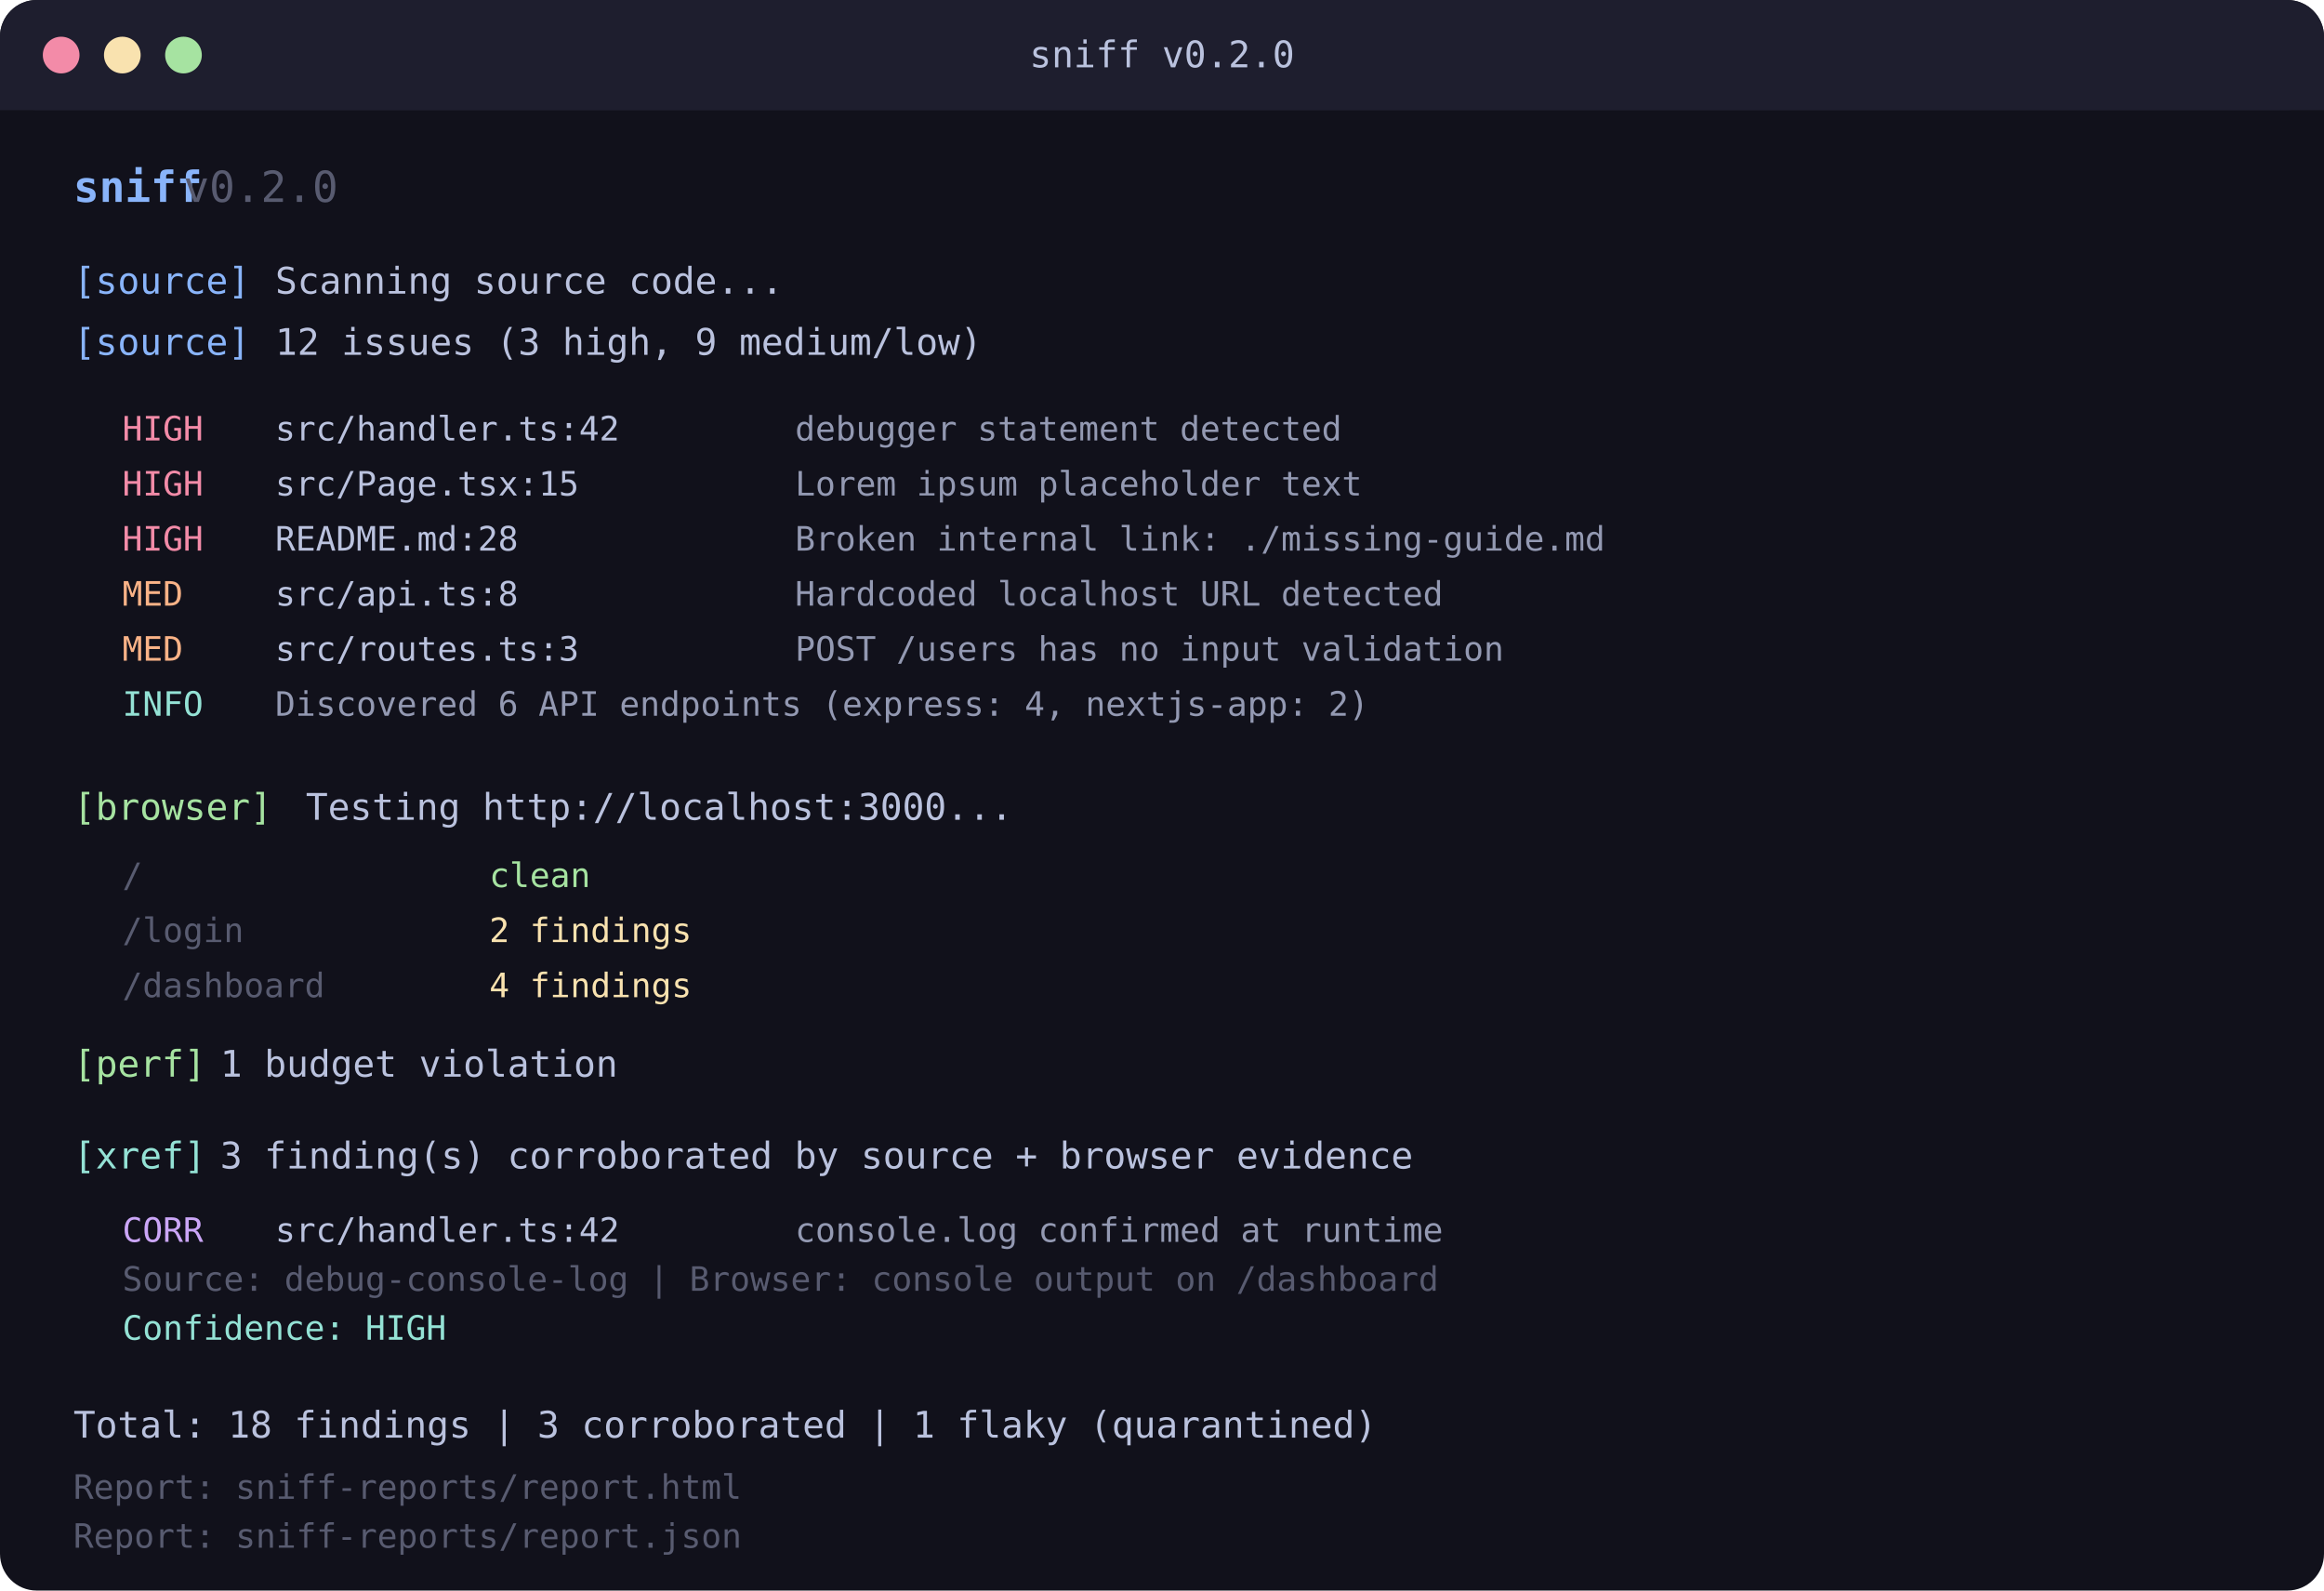
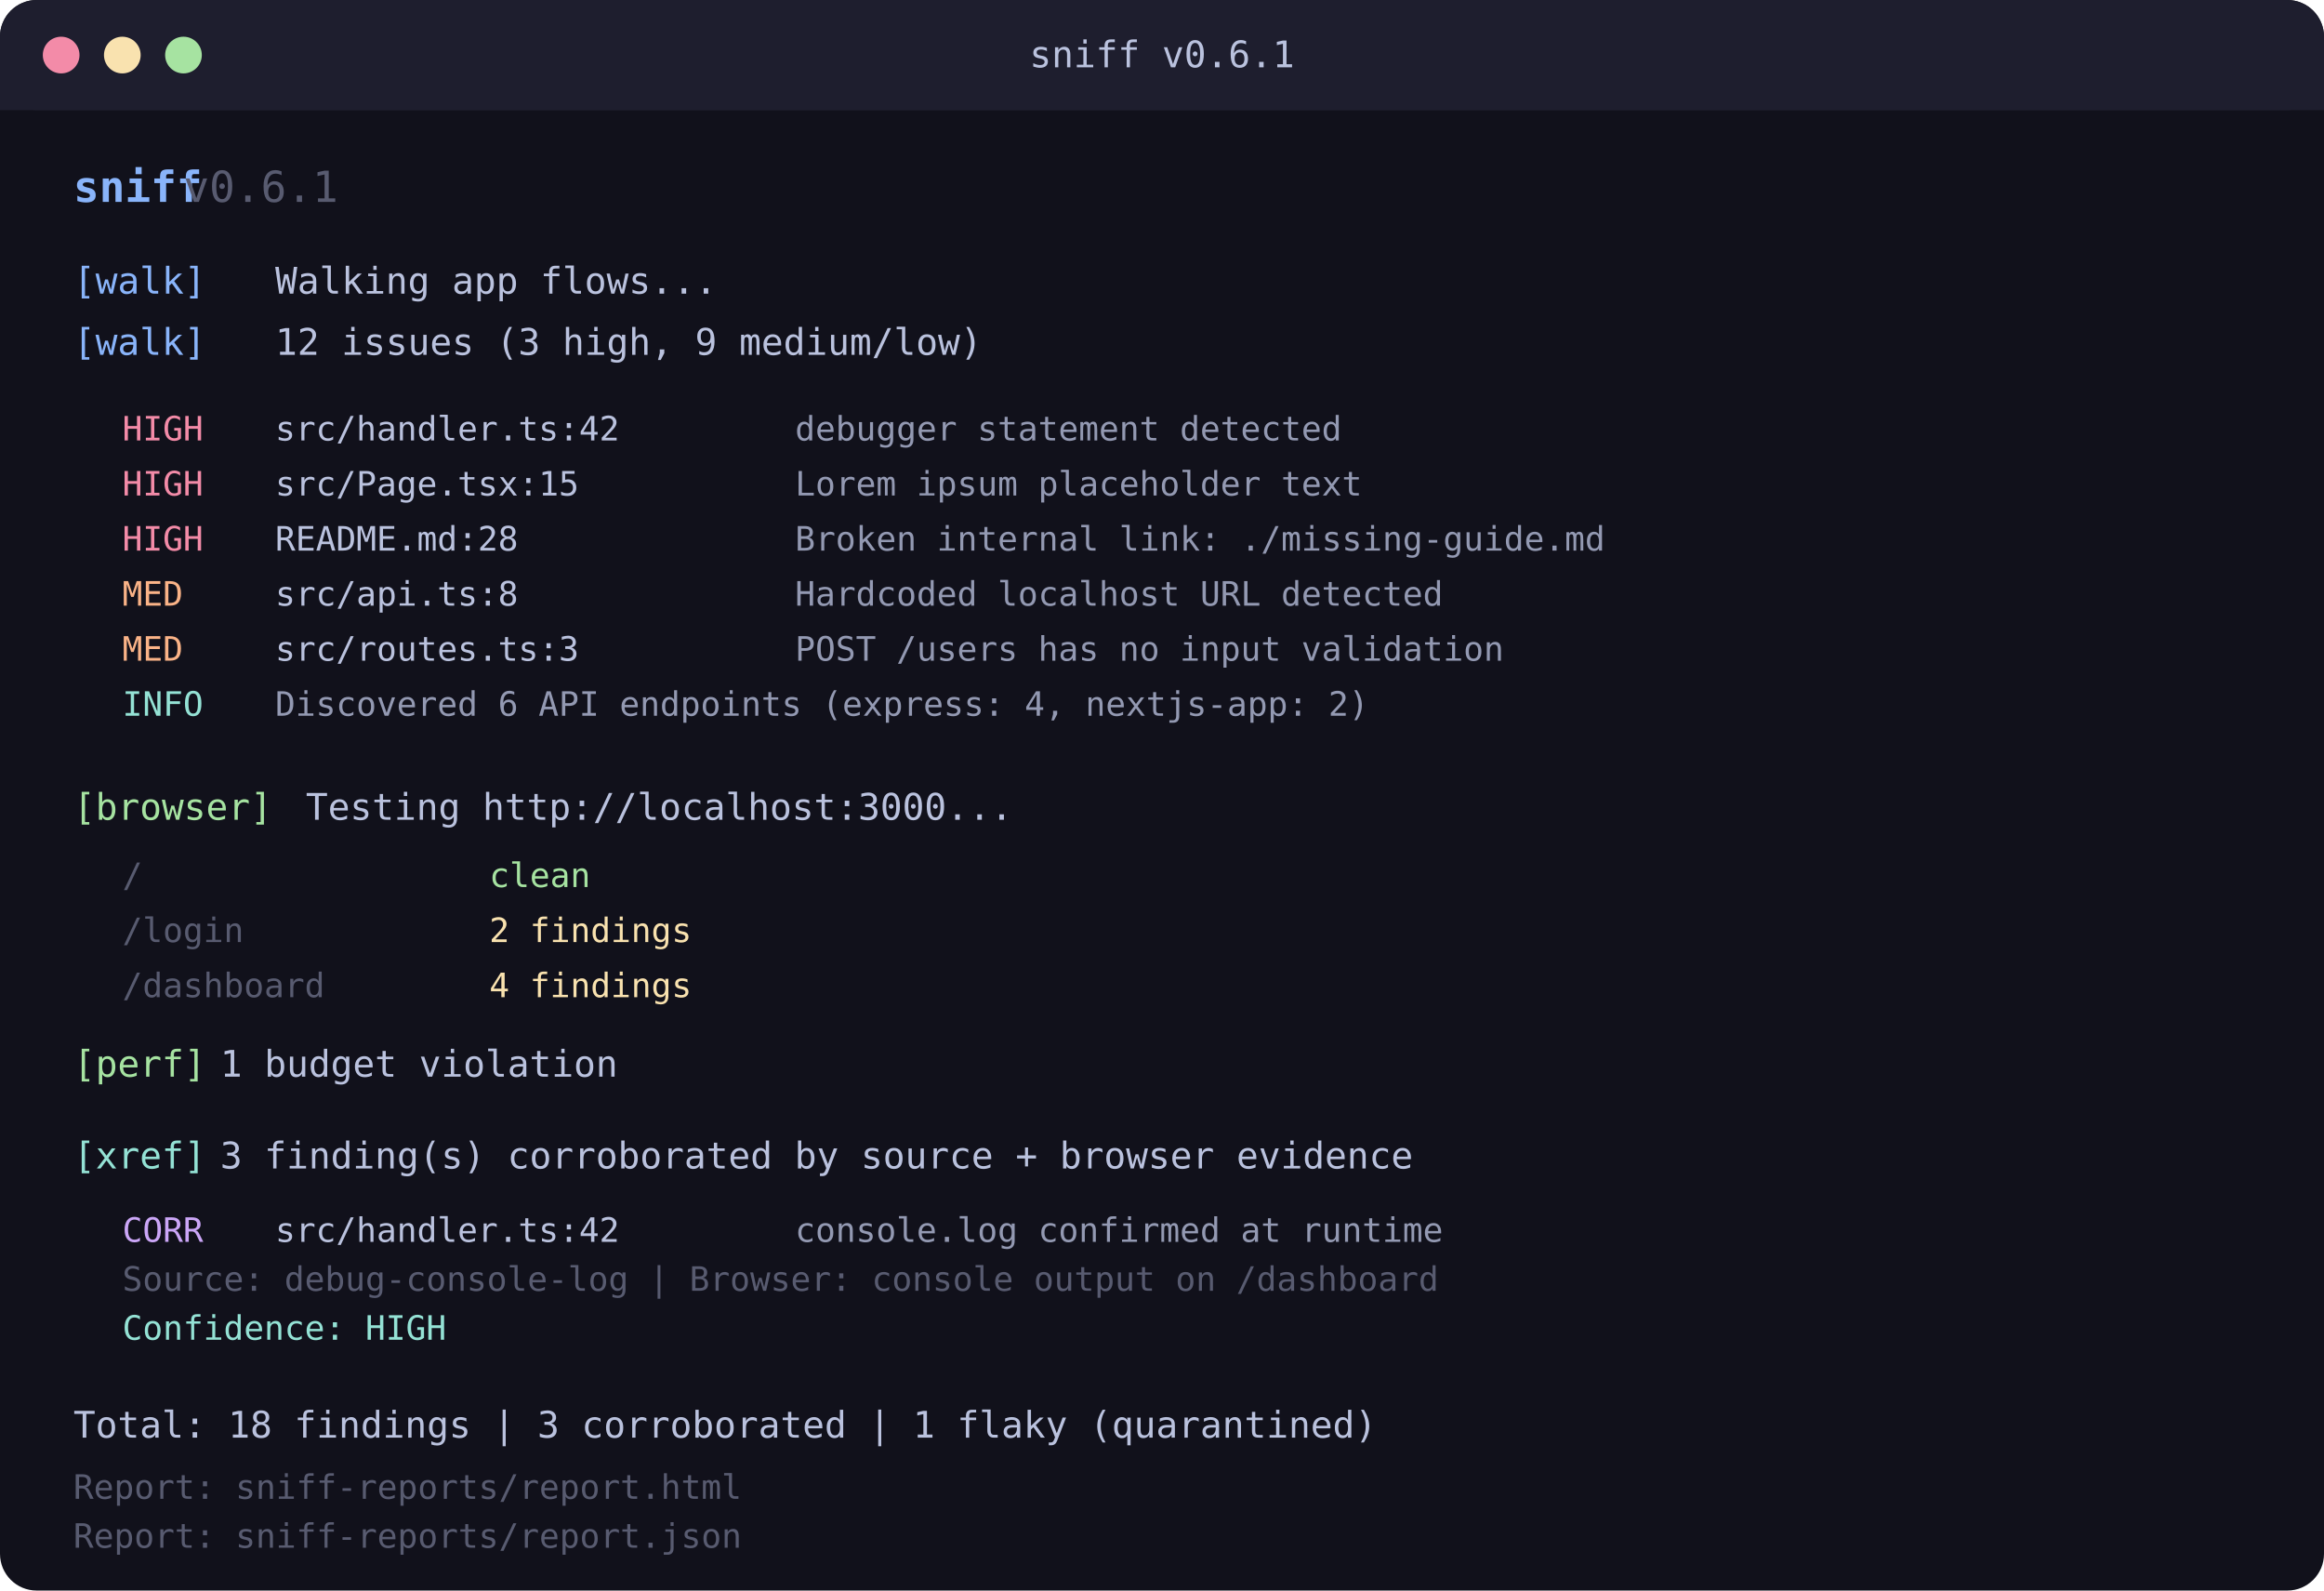
<svg xmlns="http://www.w3.org/2000/svg" viewBox="0 0 760 520" font-family="'SF Mono', 'Fira Code', 'Cascadia Code', monospace">
  <rect width="760" height="520" rx="12" fill="#11111b" />
  <rect width="760" height="36" rx="12" fill="#1e1e2e" />
  <rect y="24" width="760" height="12" fill="#1e1e2e" />
  <circle cx="20" cy="18" r="6" fill="#f38ba8" />
  <circle cx="40" cy="18" r="6" fill="#f9e2af" />
  <circle cx="60" cy="18" r="6" fill="#a6e3a1" />
-   <text x="380" y="22" text-anchor="middle" font-size="12" fill="#bac2de">sniff v0.2.0</text>
+   <text x="380" y="22" text-anchor="middle" font-size="12" fill="#bac2de">sniff v0.6.1</text>
  <text x="24" y="66" font-size="14" font-weight="700" fill="#89b4fa">sniff</text>
-   <text x="60" y="66" font-size="14" fill="#585b70"> v0.2.0</text>
-   <text x="24" y="96" font-size="12" fill="#89b4fa">[source]</text>
-   <text x="90" y="96" font-size="12" fill="#bac2de"> Scanning source code...</text>
-   <text x="24" y="116" font-size="12" fill="#89b4fa">[source]</text>
+   <text x="60" y="66" font-size="14" fill="#585b70"> v0.6.1</text>
+   <text x="24" y="96" font-size="12" fill="#89b4fa">[walk]</text>
+   <text x="90" y="96" font-size="12" fill="#bac2de"> Walking app flows...</text>
+   <text x="24" y="116" font-size="12" fill="#89b4fa">[walk]</text>
  <text x="90" y="116" font-size="12" fill="#bac2de"> 12 issues (3 high, 9 medium/low)</text>
  <text x="40" y="144" font-size="11" fill="#f38ba8">HIGH</text>
  <text x="90" y="144" font-size="11" fill="#bac2de"> src/handler.ts:42</text>
  <text x="260" y="144" font-size="11" fill="#9399b2">debugger statement detected</text>
  <text x="40" y="162" font-size="11" fill="#f38ba8">HIGH</text>
  <text x="90" y="162" font-size="11" fill="#bac2de"> src/Page.tsx:15</text>
  <text x="260" y="162" font-size="11" fill="#9399b2">Lorem ipsum placeholder text</text>
  <text x="40" y="180" font-size="11" fill="#f38ba8">HIGH</text>
  <text x="90" y="180" font-size="11" fill="#bac2de"> README.md:28</text>
  <text x="260" y="180" font-size="11" fill="#9399b2">Broken internal link: ./missing-guide.md</text>
  <text x="40" y="198" font-size="11" fill="#fab387">MED</text>
  <text x="90" y="198" font-size="11" fill="#bac2de"> src/api.ts:8</text>
  <text x="260" y="198" font-size="11" fill="#9399b2">Hardcoded localhost URL detected</text>
  <text x="40" y="216" font-size="11" fill="#fab387">MED</text>
  <text x="90" y="216" font-size="11" fill="#bac2de"> src/routes.ts:3</text>
  <text x="260" y="216" font-size="11" fill="#9399b2">POST /users has no input validation</text>
  <text x="40" y="234" font-size="11" fill="#94e2d5">INFO</text>
  <text x="90" y="234" font-size="11" fill="#9399b2"> Discovered 6 API endpoints (express: 4, nextjs-app: 2)</text>
  <text x="24" y="268" font-size="12" fill="#a6e3a1">[browser]</text>
  <text x="100" y="268" font-size="12" fill="#bac2de"> Testing http://localhost:3000...</text>
  <text x="40" y="290" font-size="11" fill="#585b70">  /</text>
  <text x="160" y="290" font-size="11" fill="#a6e3a1">clean</text>
  <text x="40" y="308" font-size="11" fill="#585b70">  /login</text>
  <text x="160" y="308" font-size="11" fill="#f9e2af">2 findings</text>
  <text x="40" y="326" font-size="11" fill="#585b70">  /dashboard</text>
  <text x="160" y="326" font-size="11" fill="#f9e2af">4 findings</text>
  <text x="24" y="352" font-size="12" fill="#a6e3a1">[perf]</text>
  <text x="72" y="352" font-size="12" fill="#bac2de"> 1 budget violation</text>
  <text x="24" y="382" font-size="12" fill="#94e2d5">[xref]</text>
  <text x="72" y="382" font-size="12" fill="#bac2de"> 3 finding(s) corroborated by source + browser evidence</text>
  <text x="40" y="406" font-size="11" fill="#cba6f7">CORR</text>
  <text x="90" y="406" font-size="11" fill="#bac2de"> src/handler.ts:42</text>
  <text x="260" y="406" font-size="11" fill="#9399b2">console.log confirmed at runtime</text>
  <text x="40" y="422" font-size="11" fill="#585b70">       Source: debug-console-log | Browser: console output on /dashboard</text>
  <text x="40" y="438" font-size="11" fill="#94e2d5">       Confidence: HIGH</text>
  <text x="24" y="470" font-size="12" fill="#bac2de">  Total: 18 findings | 3 corroborated | 1 flaky (quarantined)</text>
  <text x="24" y="490" font-size="11" fill="#585b70">  Report: sniff-reports/report.html</text>
  <text x="24" y="506" font-size="11" fill="#585b70">  Report: sniff-reports/report.json</text>
</svg>
